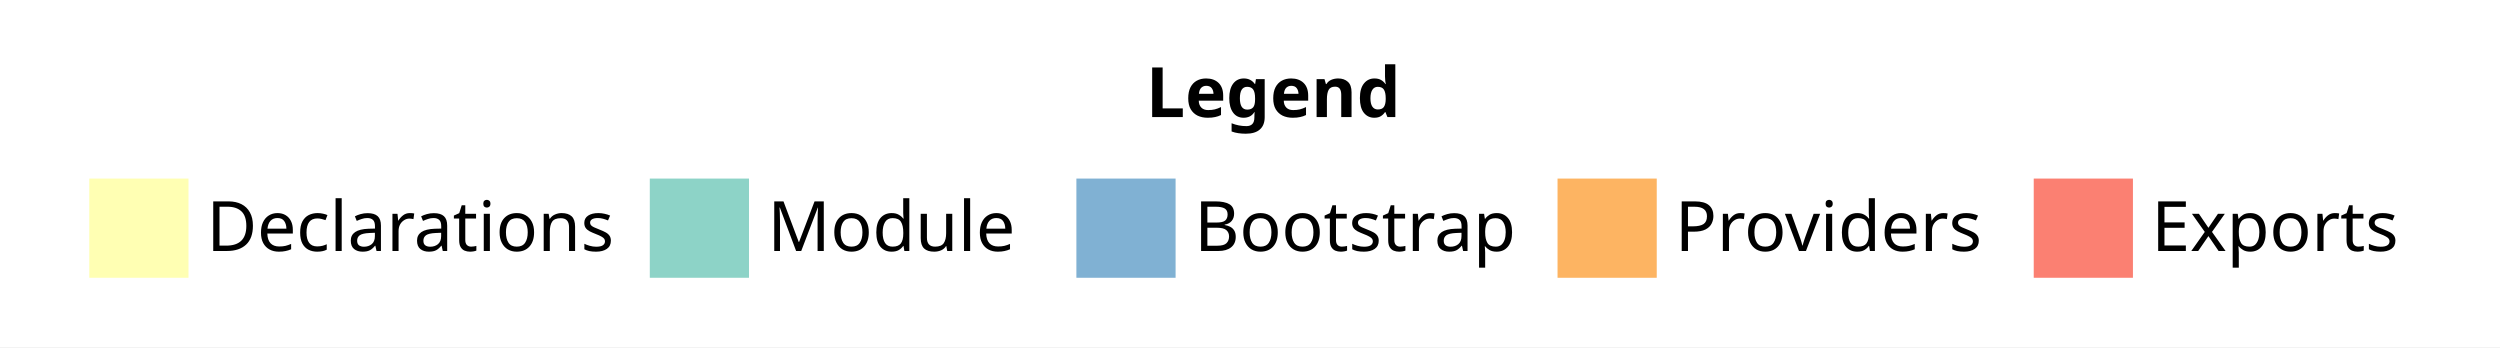
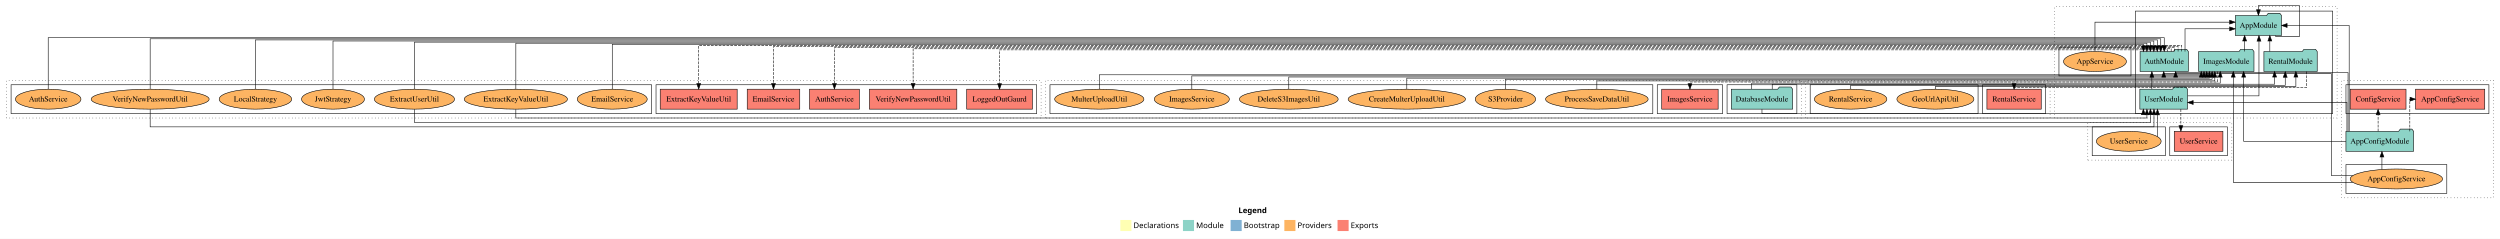
- <svg xmlns="http://www.w3.org/2000/svg" width="504pt" height="70pt" viewBox="0.00 0.00 504.00 70.00">
-   <g id="graph0" class="graph" transform="scale(1 1) rotate(0) translate(4 66)">
-     <polygon fill="white" stroke="transparent" points="-4,4 -4,-66 500,-66 500,4 -4,4" />
-     <text text-anchor="start" x="227.01" y="-42.4" font-family="sans-serif" font-weight="bold" font-size="14.00">Legend</text>
-     <polygon fill="#ffffb3" stroke="transparent" points="14,-10 14,-30 34,-30 34,-10 14,-10" />
-     <text text-anchor="start" x="37.63" y="-15.4" font-family="sans-serif" font-size="14.00">  Declarations</text>
-     <polygon fill="#8dd3c7" stroke="transparent" points="127,-10 127,-30 147,-30 147,-10 127,-10" />
-     <text text-anchor="start" x="150.73" y="-15.4" font-family="sans-serif" font-size="14.00">  Module</text>
-     <polygon fill="#80b1d3" stroke="transparent" points="213,-10 213,-30 233,-30 233,-10 213,-10" />
-     <text text-anchor="start" x="236.78" y="-15.4" font-family="sans-serif" font-size="14.00">  Bootstrap</text>
-     <polygon fill="#fdb462" stroke="transparent" points="310,-10 310,-30 330,-30 330,-10 310,-10" />
-     <text text-anchor="start" x="333.67" y="-15.4" font-family="sans-serif" font-size="14.00">  Providers</text>
-     <polygon fill="#fb8072" stroke="transparent" points="406,-10 406,-30 426,-30 426,-10 406,-10" />
-     <text text-anchor="start" x="429.73" y="-15.4" font-family="sans-serif" font-size="14.00">  Exports</text>
+ <svg xmlns="http://www.w3.org/2000/svg" width="4512pt" height="431pt" viewBox="0.00 0.00 4512.00 431.00">
+   <g id="graph0" class="graph" transform="scale(1 1) rotate(0) translate(4 427)">
+     <polygon fill="white" stroke="transparent" points="-4,4 -4,-427 4508,-427 4508,4 -4,4" />
+     <text text-anchor="start" x="2231.01" y="-42.4" font-family="sans-serif" font-weight="bold" font-size="14.00">Legend</text>
+     <polygon fill="#ffffb3" stroke="transparent" points="2018,-10 2018,-30 2038,-30 2038,-10 2018,-10" />
+     <text text-anchor="start" x="2041.63" y="-15.4" font-family="sans-serif" font-size="14.00">  Declarations</text>
+     <polygon fill="#8dd3c7" stroke="transparent" points="2131,-10 2131,-30 2151,-30 2151,-10 2131,-10" />
+     <text text-anchor="start" x="2154.73" y="-15.4" font-family="sans-serif" font-size="14.00">  Module</text>
+     <polygon fill="#80b1d3" stroke="transparent" points="2217,-10 2217,-30 2237,-30 2237,-10 2217,-10" />
+     <text text-anchor="start" x="2240.78" y="-15.4" font-family="sans-serif" font-size="14.00">  Bootstrap</text>
+     <polygon fill="#fdb462" stroke="transparent" points="2314,-10 2314,-30 2334,-30 2334,-10 2314,-10" />
+     <text text-anchor="start" x="2337.67" y="-15.4" font-family="sans-serif" font-size="14.00">  Providers</text>
+     <polygon fill="#fb8072" stroke="transparent" points="2410,-10 2410,-30 2430,-30 2430,-10 2410,-10" />
+     <text text-anchor="start" x="2433.73" y="-15.4" font-family="sans-serif" font-size="14.00">  Exports</text>
+     <g id="clust1" class="cluster">
+       <polygon fill="none" stroke="black" stroke-dasharray="1,5" points="4222,-70 4222,-282 4496,-282 4496,-70 4222,-70" />
+     </g>
+     <g id="clust4" class="cluster">
+       <polygon fill="none" stroke="black" points="4230,-222 4230,-274 4488,-274 4488,-222 4230,-222" />
+     </g>
+     <g id="clust6" class="cluster">
+       <polygon fill="none" stroke="black" points="4230,-78 4230,-130 4412,-130 4412,-78 4230,-78" />
+     </g>
+     <g id="clust7" class="cluster">
+       <polygon fill="none" stroke="black" stroke-dasharray="1,5" points="3704,-214 3704,-415 4214,-415 4214,-214 3704,-214" />
+     </g>
+     <g id="clust9" class="cluster">
+       <polygon fill="none" stroke="black" points="3850,-222 3850,-407 4206,-407 4206,-222 3850,-222" />
+     </g>
+     <g id="clust12" class="cluster">
+       <polygon fill="none" stroke="black" points="3712,-290 3712,-342 3842,-342 3842,-290 3712,-290" />
+     </g>
+     <g id="clust13" class="cluster">
+       <polygon fill="none" stroke="black" stroke-dasharray="1,5" points="8,-214 8,-282 1875,-282 1875,-214 8,-214" />
+     </g>
+     <g id="clust16" class="cluster">
+       <polygon fill="none" stroke="black" points="1180,-222 1180,-274 1867,-274 1867,-222 1180,-222" />
+     </g>
+     <g id="clust18" class="cluster">
+       <polygon fill="none" stroke="black" points="16,-222 16,-274 1172,-274 1172,-222 16,-222" />
+     </g>
+     <g id="clust25" class="cluster">
+       <polygon fill="none" stroke="black" stroke-dasharray="1,5" points="1883,-214 1883,-282 3247,-282 3247,-214 1883,-214" />
+     </g>
+     <g id="clust27" class="cluster">
+       <polygon fill="none" stroke="black" points="3113,-222 3113,-274 3239,-274 3239,-222 3113,-222" />
+     </g>
+     <g id="clust28" class="cluster">
+       <polygon fill="none" stroke="black" points="2987,-222 2987,-274 3105,-274 3105,-222 2987,-222" />
+     </g>
+     <g id="clust30" class="cluster">
+       <polygon fill="none" stroke="black" points="1891,-222 1891,-274 2979,-274 2979,-222 1891,-222" />
+     </g>
+     <g id="clust31" class="cluster">
+       <polygon fill="none" stroke="black" stroke-dasharray="1,5" points="3255,-214 3255,-282 3696,-282 3696,-214 3255,-214" />
+     </g>
+     <g id="clust34" class="cluster">
+       <polygon fill="none" stroke="black" points="3574,-222 3574,-274 3688,-274 3688,-222 3574,-222" />
+     </g>
+     <g id="clust36" class="cluster">
+       <polygon fill="none" stroke="black" points="3263,-222 3263,-274 3566,-274 3566,-222 3263,-222" />
+     </g>
+     <g id="clust37" class="cluster">
+       <polygon fill="none" stroke="black" stroke-dasharray="1,5" points="3764,-138 3764,-206 4024,-206 4024,-138 3764,-138" />
+     </g>
+     <g id="clust40" class="cluster">
+       <polygon fill="none" stroke="black" points="3912,-146 3912,-198 4016,-198 4016,-146 3912,-146" />
+     </g>
+     <g id="clust42" class="cluster">
+       <polygon fill="none" stroke="black" points="3772,-146 3772,-198 3904,-198 3904,-146 3772,-146" />
+     </g>
+     <g id="node1" class="node">
+       <polygon fill="#fb8072" stroke="black" points="4480.47,-266 4355.53,-266 4355.53,-230 4480.47,-230 4480.47,-266" />
+       <text text-anchor="middle" x="4418" y="-243.8" font-family="Times,serif" font-size="14.00">AppConfigService </text>
+     </g>
+     <g id="node2" class="node">
+       <polygon fill="#fb8072" stroke="black" points="4338.37,-266 4237.63,-266 4237.63,-230 4338.37,-230 4338.37,-266" />
+       <text text-anchor="middle" x="4288" y="-243.8" font-family="Times,serif" font-size="14.00">ConfigService </text>
+     </g>
+     <g id="node3" class="node">
+       <polygon fill="#8dd3c7" stroke="black" points="4352.05,-190 4349.05,-194 4328.05,-194 4325.05,-190 4229.95,-190 4229.95,-154 4352.05,-154 4352.05,-190" />
+       <text text-anchor="middle" x="4291" y="-167.8" font-family="Times,serif" font-size="14.00">AppConfigModule</text>
+     </g>
+     <g id="edge1" class="edge">
+       <path fill="none" stroke="black" stroke-dasharray="5,2" d="M4345.23,-190.01C4345.23,-212.49 4345.23,-248 4345.23,-248 4345.23,-248 4346.27,-248 4346.27,-248" />
+       <polygon fill="black" stroke="black" points="4345.65,-251.5 4355.65,-248 4345.65,-244.5 4345.65,-251.5" />
+     </g>
+     <g id="edge2" class="edge">
+       <path fill="none" stroke="black" stroke-dasharray="5,2" d="M4288,-190.01C4288,-190.01 4288,-219.85 4288,-219.85" />
+       <polygon fill="black" stroke="black" points="4284.5,-219.85 4288,-229.85 4291.5,-219.85 4284.5,-219.85" />
+     </g>
+     <g id="node5" class="node">
+       <polygon fill="#8dd3c7" stroke="black" points="4113.66,-399 4110.66,-403 4089.66,-403 4086.66,-399 4030.34,-399 4030.34,-363 4113.66,-363 4113.66,-399" />
+       <text text-anchor="middle" x="4072" y="-376.8" font-family="Times,serif" font-size="14.00">AppModule</text>
+     </g>
+     <g id="edge4" class="edge">
+       <path fill="none" stroke="black" d="M4235.79,-190.18C4235.79,-241.03 4235.79,-381 4235.79,-381 4235.79,-381 4123.76,-381 4123.76,-381" />
+       <polygon fill="black" stroke="black" points="4123.76,-377.5 4113.76,-381 4123.76,-384.5 4123.76,-377.5" />
+     </g>
+     <g id="node6" class="node">
+       <polygon fill="#8dd3c7" stroke="black" points="3945.55,-334 3942.55,-338 3921.55,-338 3918.55,-334 3858.45,-334 3858.45,-298 3945.55,-298 3945.55,-334" />
+       <text text-anchor="middle" x="3902" y="-311.8" font-family="Times,serif" font-size="14.00">AuthModule</text>
+     </g>
+     <g id="edge11" class="edge">
+       <path fill="none" stroke="black" d="M4233.77,-190.03C4233.77,-224.42 4233.77,-296 4233.77,-296 4233.77,-296 3922.55,-296 3922.55,-296 3922.55,-296 3922.55,-296.18 3922.55,-296.18" />
+       <polygon fill="black" stroke="black" points="3919.05,-287.85 3922.55,-297.85 3926.05,-287.85 3919.05,-287.85" />
+     </g>
+     <g id="node7" class="node">
+       <polygon fill="#8dd3c7" stroke="black" points="4063.97,-334 4060.97,-338 4039.97,-338 4036.97,-334 3964.03,-334 3964.03,-298 4063.97,-298 4063.97,-334" />
+       <text text-anchor="middle" x="4014" y="-311.8" font-family="Times,serif" font-size="14.00">ImagesModule</text>
+     </g>
+     <g id="edge26" class="edge">
+       <path fill="none" stroke="black" d="M4229.95,-172C4157.19,-172 4045.31,-172 4045.31,-172 4045.31,-172 4045.31,-287.76 4045.31,-287.76" />
+       <polygon fill="black" stroke="black" points="4041.81,-287.76 4045.31,-297.76 4048.81,-287.76 4041.81,-287.76" />
+     </g>
+     <g id="node9" class="node">
+       <polygon fill="#8dd3c7" stroke="black" points="3943.98,-266 3940.98,-270 3919.98,-270 3916.98,-266 3858.02,-266 3858.02,-230 3943.98,-230 3943.98,-266" />
+       <text text-anchor="middle" x="3901" y="-243.8" font-family="Times,serif" font-size="14.00">UserModule</text>
+     </g>
+     <g id="edge40" class="edge">
+       <path fill="none" stroke="black" d="M4231.75,-190.03C4231.75,-210.77 4231.75,-242 4231.75,-242 4231.75,-242 3954.24,-242 3954.24,-242" />
+       <polygon fill="black" stroke="black" points="3954.24,-238.5 3944.24,-242 3954.24,-245.5 3954.24,-238.5" />
+     </g>
+     <g id="node4" class="node">
+       <ellipse fill="#fdb462" stroke="black" cx="4321" cy="-104" rx="83.39" ry="18" />
+       <text text-anchor="middle" x="4321" y="-99.8" font-family="Times,serif" font-size="14.00">AppConfigService</text>
+     </g>
+     <g id="edge3" class="edge">
+       <path fill="none" stroke="black" d="M4294.91,-121.16C4294.91,-121.16 4294.91,-143.65 4294.91,-143.65" />
+       <polygon fill="black" stroke="black" points="4291.41,-143.65 4294.91,-153.65 4298.41,-143.65 4291.41,-143.65" />
+     </g>
+     <g id="edge18" class="edge">
+       <path fill="none" stroke="black" d="M4242.23,-110C4221.05,-110 4203.89,-110 4203.89,-110 4203.89,-110 4203.89,-294 4203.89,-294 4203.89,-294 3901.11,-294 3901.11,-294 3901.11,-294 3901.11,-294.38 3901.11,-294.38" />
+       <polygon fill="black" stroke="black" points="3897.61,-287.83 3901.11,-297.83 3904.61,-287.83 3897.61,-287.83" />
+     </g>
+     <g id="edge29" class="edge">
+       <path fill="none" stroke="black" d="M4242.11,-98C4154.92,-98 4026.63,-98 4026.63,-98 4026.63,-98 4026.63,-287.79 4026.63,-287.79" />
+       <polygon fill="black" stroke="black" points="4023.13,-287.79 4026.63,-297.79 4030.13,-287.79 4023.13,-287.79" />
+     </g>
+     <g id="edge5" class="edge">
+       <path fill="none" stroke="black" d="M4103.2,-362.85C4103.2,-361.7 4103.2,-361 4103.2,-361 4103.2,-361 4145.94,-361 4145.94,-361 4145.94,-361 4145.94,-417 4145.94,-417 4145.94,-417 4072,-417 4072,-417 4072,-417 4072,-409.42 4072,-409.42" />
+       <polygon fill="black" stroke="black" points="4075.5,-409.42 4072,-399.42 4068.5,-409.42 4075.5,-409.42" />
+     </g>
+     <g id="edge6" class="edge">
+       <path fill="none" stroke="black" d="M3939.52,-334.02C3939.52,-351.37 3939.52,-375 3939.52,-375 3939.52,-375 4020.08,-375 4020.08,-375" />
+       <polygon fill="black" stroke="black" points="4020.08,-378.5 4030.08,-375 4020.08,-371.5 4020.08,-378.5" />
+     </g>
+     <g id="node11" class="node">
+       <polygon fill="#fb8072" stroke="black" points="1546.98,-266 1457.02,-266 1457.02,-230 1546.98,-230 1546.98,-266" />
+       <text text-anchor="middle" x="1502" y="-243.8" font-family="Times,serif" font-size="14.00">AuthService </text>
+     </g>
+     <g id="edge13" class="edge">
+       <path fill="none" stroke="black" stroke-dasharray="5,2" d="M3920.76,-334.17C3920.76,-338.05 3920.76,-341 3920.76,-341 3920.76,-341 1502,-341 1502,-341 1502,-341 1502,-276.37 1502,-276.37" />
+       <polygon fill="black" stroke="black" points="1505.5,-276.37 1502,-266.37 1498.5,-276.37 1505.5,-276.37" />
+     </g>
+     <g id="node12" class="node">
+       <polygon fill="#fb8072" stroke="black" points="1439.42,-266 1344.58,-266 1344.58,-230 1439.42,-230 1439.42,-266" />
+       <text text-anchor="middle" x="1392" y="-243.8" font-family="Times,serif" font-size="14.00">EmailService </text>
+     </g>
+     <g id="edge14" class="edge">
+       <path fill="none" stroke="black" stroke-dasharray="5,2" d="M3927.01,-334.16C3927.01,-339.04 3927.01,-343 3927.01,-343 3927.01,-343 1392,-343 1392,-343 1392,-343 1392,-276.32 1392,-276.32" />
+       <polygon fill="black" stroke="black" points="1395.5,-276.32 1392,-266.32 1388.5,-276.32 1395.5,-276.32" />
+     </g>
+     <g id="node13" class="node">
+       <polygon fill="#fb8072" stroke="black" points="1326.45,-266 1187.55,-266 1187.55,-230 1326.45,-230 1326.45,-266" />
+       <text text-anchor="middle" x="1257" y="-243.8" font-family="Times,serif" font-size="14.00">ExtractKeyValueUtil </text>
+     </g>
+     <g id="edge15" class="edge">
+       <path fill="none" stroke="black" stroke-dasharray="5,2" d="M3933.27,-334.2C3933.27,-340.03 3933.27,-345 3933.27,-345 3933.27,-345 1257,-345 1257,-345 1257,-345 1257,-276.24 1257,-276.24" />
+       <polygon fill="black" stroke="black" points="1260.5,-276.24 1257,-266.24 1253.5,-276.24 1260.5,-276.24" />
+     </g>
+     <g id="node14" class="node">
+       <polygon fill="#fb8072" stroke="black" points="1859.25,-266 1740.75,-266 1740.75,-230 1859.25,-230 1859.25,-266" />
+       <text text-anchor="middle" x="1800" y="-243.8" font-family="Times,serif" font-size="14.00">LoggedOutGaurd </text>
+     </g>
+     <g id="edge16" class="edge">
+       <path fill="none" stroke="black" stroke-dasharray="5,2" d="M3908.25,-334.08C3908.25,-335.85 3908.25,-337 3908.25,-337 3908.25,-337 1800,-337 1800,-337 1800,-337 1800,-276.01 1800,-276.01" />
+       <polygon fill="black" stroke="black" points="1803.5,-276.01 1800,-266.01 1796.5,-276.01 1803.5,-276.01" />
+     </g>
+     <g id="node15" class="node">
+       <polygon fill="#fb8072" stroke="black" points="1722.89,-266 1565.11,-266 1565.11,-230 1722.89,-230 1722.89,-266" />
+       <text text-anchor="middle" x="1644" y="-243.8" font-family="Times,serif" font-size="14.00">VerifyNewPasswordUtil </text>
+     </g>
+     <g id="edge17" class="edge">
+       <path fill="none" stroke="black" stroke-dasharray="5,2" d="M3914.51,-334.12C3914.51,-336.97 3914.51,-339 3914.51,-339 3914.51,-339 1644,-339 1644,-339 1644,-339 1644,-276.42 1644,-276.42" />
+       <polygon fill="black" stroke="black" points="1647.5,-276.42 1644,-266.42 1640.5,-276.42 1647.5,-276.42" />
+     </g>
+     <g id="edge7" class="edge">
+       <path fill="none" stroke="black" d="M4047.08,-334.11C4047.08,-334.11 4047.08,-352.99 4047.08,-352.99" />
+       <polygon fill="black" stroke="black" points="4043.58,-352.99 4047.08,-362.99 4050.58,-352.99 4043.58,-352.99" />
+     </g>
+     <g id="node24" class="node">
+       <polygon fill="#fb8072" stroke="black" points="3096.9,-266 2995.1,-266 2995.1,-230 3096.9,-230 3096.9,-266" />
+       <text text-anchor="middle" x="3046" y="-243.8" font-family="Times,serif" font-size="14.00">ImagesService </text>
+     </g>
+     <g id="edge28" class="edge">
+       <path fill="none" stroke="black" stroke-dasharray="5,2" d="M3998.19,-297.93C3998.19,-288.54 3998.19,-279 3998.19,-279 3998.19,-279 3046,-279 3046,-279 3046,-279 3046,-276.03 3046,-276.03" />
+       <polygon fill="black" stroke="black" points="3049.5,-276.03 3046,-266.03 3042.5,-276.03 3049.5,-276.03" />
+     </g>
+     <g id="node8" class="node">
+       <polygon fill="#8dd3c7" stroke="black" points="4178.1,-334 4175.1,-338 4154.1,-338 4151.1,-334 4081.9,-334 4081.9,-298 4178.1,-298 4178.1,-334" />
+       <text text-anchor="middle" x="4130" y="-311.8" font-family="Times,serif" font-size="14.00">RentalModule</text>
+     </g>
+     <g id="edge8" class="edge">
+       <path fill="none" stroke="black" d="M4092.58,-334.11C4092.58,-334.11 4092.58,-352.99 4092.58,-352.99" />
+       <polygon fill="black" stroke="black" points="4089.08,-352.99 4092.58,-362.99 4096.08,-352.99 4089.08,-352.99" />
+     </g>
+     <g id="node31" class="node">
+       <polygon fill="#fb8072" stroke="black" points="3680.02,-266 3581.98,-266 3581.98,-230 3680.02,-230 3680.02,-266" />
+       <text text-anchor="middle" x="3631" y="-243.8" font-family="Times,serif" font-size="14.00">RentalService </text>
+     </g>
+     <g id="edge37" class="edge">
+       <path fill="none" stroke="black" stroke-dasharray="5,2" d="M4158.83,-297.96C4158.83,-284.71 4158.83,-269 4158.83,-269 4158.83,-269 3631,-269 3631,-269 3631,-269 3631,-268.71 3631,-268.71" />
+       <polygon fill="black" stroke="black" points="3634.5,-276.08 3631,-266.08 3627.5,-276.08 3634.5,-276.08" />
+     </g>
+     <g id="edge9" class="edge">
+       <path fill="none" stroke="black" d="M3944.4,-254C3995.34,-254 4072.97,-254 4072.97,-254 4072.97,-254 4072.97,-352.8 4072.97,-352.8" />
+       <polygon fill="black" stroke="black" points="4069.47,-352.8 4072.97,-362.8 4076.47,-352.8 4069.47,-352.8" />
+     </g>
+     <g id="edge12" class="edge">
+       <path fill="none" stroke="black" d="M3879.67,-266.22C3879.67,-266.22 3879.67,-287.73 3879.67,-287.73" />
+       <polygon fill="black" stroke="black" points="3876.17,-287.73 3879.67,-297.73 3883.17,-287.73 3876.17,-287.73" />
+     </g>
+     <g id="node34" class="node">
+       <polygon fill="#fb8072" stroke="black" points="4007.9,-190 3920.1,-190 3920.1,-154 4007.9,-154 4007.9,-190" />
+       <text text-anchor="middle" x="3964" y="-167.8" font-family="Times,serif" font-size="14.00">UserService </text>
+     </g>
+     <g id="edge42" class="edge">
+       <path fill="none" stroke="black" stroke-dasharray="5,2" d="M3932.02,-229.99C3932.02,-229.99 3932.02,-200.15 3932.02,-200.15" />
+       <polygon fill="black" stroke="black" points="3935.52,-200.15 3932.02,-190.15 3928.52,-200.15 3935.52,-200.15" />
+     </g>
+     <g id="node10" class="node">
+       <ellipse fill="#fdb462" stroke="black" cx="3777" cy="-316" rx="56.74" ry="18" />
+       <text text-anchor="middle" x="3777" y="-311.8" font-family="Times,serif" font-size="14.00">AppService</text>
+     </g>
+     <g id="edge10" class="edge">
+       <path fill="none" stroke="black" d="M3777,-334.28C3777,-355.32 3777,-387 3777,-387 3777,-387 4020.05,-387 4020.05,-387" />
+       <polygon fill="black" stroke="black" points="4020.05,-390.5 4030.05,-387 4020.05,-383.5 4020.05,-390.5" />
+     </g>
+     <g id="node16" class="node">
+       <ellipse fill="#fdb462" stroke="black" cx="83" cy="-248" rx="59.11" ry="18" />
+       <text text-anchor="middle" x="83" y="-243.8" font-family="Times,serif" font-size="14.00">AuthService</text>
+     </g>
+     <g id="edge19" class="edge">
+       <path fill="none" stroke="black" d="M83,-266.33C83,-297.86 83,-359 83,-359 83,-359 3902,-359 3902,-359 3902,-359 3902,-344.49 3902,-344.49" />
+       <polygon fill="black" stroke="black" points="3905.5,-344.49 3902,-334.49 3898.5,-344.49 3905.5,-344.49" />
+     </g>
+     <g id="node17" class="node">
+       <ellipse fill="#fdb462" stroke="black" cx="1101" cy="-248" rx="63.12" ry="18" />
+       <text text-anchor="middle" x="1101" y="-243.8" font-family="Times,serif" font-size="14.00">EmailService</text>
+     </g>
+     <g id="edge20" class="edge">
+       <path fill="none" stroke="black" d="M1101,-266.16C1101,-294.74 1101,-347 1101,-347 1101,-347 3864.48,-347 3864.48,-347 3864.48,-347 3864.48,-344.03 3864.48,-344.03" />
+       <polygon fill="black" stroke="black" points="3867.98,-344.03 3864.48,-334.03 3860.98,-344.03 3867.98,-344.03" />
+     </g>
+     <g id="node18" class="node">
+       <ellipse fill="#fdb462" stroke="black" cx="927" cy="-248" rx="93.17" ry="18" />
+       <text text-anchor="middle" x="927" y="-243.8" font-family="Times,serif" font-size="14.00">ExtractKeyValueUtil</text>
+     </g>
+     <g id="edge21" class="edge">
+       <path fill="none" stroke="black" d="M927,-266.06C927,-295.11 927,-349 927,-349 927,-349 3870.73,-349 3870.73,-349 3870.73,-349 3870.73,-344.04 3870.73,-344.04" />
+       <polygon fill="black" stroke="black" points="3874.23,-344.04 3870.73,-334.04 3867.23,-344.04 3874.23,-344.04" />
+     </g>
+     <g id="edge43" class="edge">
+       <path fill="none" stroke="black" d="M927,-229.81C927,-221.72 927,-214 927,-214 927,-214 3870.75,-214 3870.75,-214 3870.75,-214 3870.75,-219.81 3870.75,-219.81" />
+       <polygon fill="black" stroke="black" points="3867.25,-219.81 3870.75,-229.81 3874.25,-219.81 3867.25,-219.81" />
+     </g>
+     <g id="node19" class="node">
+       <ellipse fill="#fdb462" stroke="black" cx="744" cy="-248" rx="72.34" ry="18" />
+       <text text-anchor="middle" x="744" y="-243.8" font-family="Times,serif" font-size="14.00">ExtractUserUtil</text>
+     </g>
+     <g id="edge22" class="edge">
+       <path fill="none" stroke="black" d="M744,-266.41C744,-296.04 744,-351 744,-351 744,-351 3876.99,-351 3876.99,-351 3876.99,-351 3876.99,-344.32 3876.99,-344.32" />
+       <polygon fill="black" stroke="black" points="3880.49,-344.32 3876.99,-334.32 3873.49,-344.32 3880.49,-344.32" />
+     </g>
+     <g id="edge44" class="edge">
+       <path fill="none" stroke="black" d="M744,-229.94C744,-218.56 744,-206 744,-206 744,-206 3877.12,-206 3877.12,-206 3877.12,-206 3877.12,-219.94 3877.12,-219.94" />
+       <polygon fill="black" stroke="black" points="3873.62,-219.94 3877.12,-229.94 3880.62,-219.94 3873.62,-219.94" />
+     </g>
+     <g id="node20" class="node">
+       <ellipse fill="#fdb462" stroke="black" cx="597" cy="-248" rx="56.76" ry="18" />
+       <text text-anchor="middle" x="597" y="-243.8" font-family="Times,serif" font-size="14.00">JwtStrategy</text>
+     </g>
+     <g id="edge23" class="edge">
+       <path fill="none" stroke="black" d="M597,-266.29C597,-296.37 597,-353 597,-353 597,-353 3883.24,-353 3883.24,-353 3883.24,-353 3883.24,-344.07 3883.24,-344.07" />
+       <polygon fill="black" stroke="black" points="3886.74,-344.07 3883.24,-334.07 3879.74,-344.07 3886.74,-344.07" />
+     </g>
+     <g id="node21" class="node">
+       <ellipse fill="#fdb462" stroke="black" cx="457" cy="-248" rx="65.41" ry="18" />
+       <text text-anchor="middle" x="457" y="-243.8" font-family="Times,serif" font-size="14.00">LocalStrategy</text>
+     </g>
+     <g id="edge24" class="edge">
+       <path fill="none" stroke="black" d="M457,-266.15C457,-296.68 457,-355 457,-355 457,-355 3889.49,-355 3889.49,-355 3889.49,-355 3889.49,-344.13 3889.49,-344.13" />
+       <polygon fill="black" stroke="black" points="3892.99,-344.13 3889.49,-334.13 3885.99,-344.13 3892.99,-344.13" />
+     </g>
+     <g id="node22" class="node">
+       <ellipse fill="#fdb462" stroke="black" cx="267" cy="-248" rx="106.49" ry="18" />
+       <text text-anchor="middle" x="267" y="-243.8" font-family="Times,serif" font-size="14.00">VerifyNewPasswordUtil</text>
+     </g>
+     <g id="edge25" class="edge">
+       <path fill="none" stroke="black" d="M267,-266.49C267,-297.59 267,-357 267,-357 267,-357 3895.75,-357 3895.75,-357 3895.75,-357 3895.75,-344.1 3895.75,-344.1" />
+       <polygon fill="black" stroke="black" points="3899.25,-344.1 3895.75,-334.1 3892.25,-344.1 3899.25,-344.1" />
+     </g>
+     <g id="edge46" class="edge">
+       <path fill="none" stroke="black" d="M267,-229.95C267,-215.63 267,-198 267,-198 267,-198 3883.48,-198 3883.48,-198 3883.48,-198 3883.48,-219.95 3883.48,-219.95" />
+       <polygon fill="black" stroke="black" points="3879.98,-219.95 3883.48,-229.95 3886.98,-219.95 3879.98,-219.95" />
+     </g>
+     <g id="node23" class="node">
+       <polygon fill="#8dd3c7" stroke="black" points="3231.35,-266 3228.35,-270 3207.35,-270 3204.35,-266 3120.65,-266 3120.65,-230 3231.35,-230 3231.35,-266" />
+       <text text-anchor="middle" x="3176" y="-243.8" font-family="Times,serif" font-size="14.00">DatabaseModule</text>
+     </g>
+     <g id="edge27" class="edge">
+       <path fill="none" stroke="black" d="M3157.53,-266.2C3157.53,-272.03 3157.53,-277 3157.53,-277 3157.53,-277 4003.07,-277 4003.07,-277 4003.07,-277 4003.07,-287.87 4003.07,-287.87" />
+       <polygon fill="black" stroke="black" points="3999.57,-287.87 4003.07,-297.87 4006.57,-287.87 3999.57,-287.87" />
+     </g>
+     <g id="edge36" class="edge">
+       <path fill="none" stroke="black" d="M3194.47,-266.16C3194.47,-271.04 3194.47,-275 3194.47,-275 3194.47,-275 4101.17,-275 4101.17,-275 4101.17,-275 4101.17,-287.9 4101.17,-287.9" />
+       <polygon fill="black" stroke="black" points="4097.67,-287.9 4101.17,-297.9 4104.67,-287.9 4097.67,-287.9" />
+     </g>
+     <g id="edge41" class="edge">
+       <path fill="none" stroke="black" d="M3176,-229.94C3176,-225.51 3176,-222 3176,-222 3176,-222 3864.38,-222 3864.38,-222 3864.38,-222 3864.38,-222.79 3864.38,-222.79" />
+       <polygon fill="black" stroke="black" points="3860.88,-219.94 3864.38,-229.94 3867.88,-219.94 3860.88,-219.94" />
+     </g>
+     <g id="node25" class="node">
+       <ellipse fill="#fdb462" stroke="black" cx="2535" cy="-248" rx="105.93" ry="18" />
+       <text text-anchor="middle" x="2535" y="-243.8" font-family="Times,serif" font-size="14.00">CreateMulterUploadUtil</text>
+     </g>
+     <g id="edge30" class="edge">
+       <path fill="none" stroke="black" d="M2535,-266.11C2535,-275.9 2535,-286 2535,-286 2535,-286 3983.54,-286 3983.54,-286 3983.54,-286 3983.54,-287.86 3983.54,-287.86" />
+       <polygon fill="black" stroke="black" points="3980.04,-287.86 3983.54,-297.86 3987.04,-287.86 3980.04,-287.86" />
+     </g>
+     <g id="node26" class="node">
+       <ellipse fill="#fdb462" stroke="black" cx="2322" cy="-248" rx="89.18" ry="18" />
+       <text text-anchor="middle" x="2322" y="-243.8" font-family="Times,serif" font-size="14.00">DeleteS3ImagesUtil</text>
+     </g>
+     <g id="edge31" class="edge">
+       <path fill="none" stroke="black" d="M2322,-266.13C2322,-276.71 2322,-288 2322,-288 2322,-288 3978.66,-288 3978.66,-288 3978.66,-288 3978.66,-288.98 3978.66,-288.98" />
+       <polygon fill="black" stroke="black" points="3975.16,-287.79 3978.66,-297.79 3982.16,-287.79 3975.16,-287.79" />
+     </g>
+     <g id="node27" class="node">
+       <ellipse fill="#fdb462" stroke="black" cx="2147" cy="-248" rx="67.75" ry="18" />
+       <text text-anchor="middle" x="2147" y="-243.8" font-family="Times,serif" font-size="14.00">ImagesService</text>
+     </g>
+     <g id="edge32" class="edge">
+       <path fill="none" stroke="black" d="M2147,-266.06C2147,-277.44 2147,-290 2147,-290 2147,-290 3973.78,-290 3973.78,-290 3973.78,-290 3973.78,-290.79 3973.78,-290.79" />
+       <polygon fill="black" stroke="black" points="3970.28,-287.94 3973.78,-297.94 3977.28,-287.94 3970.28,-287.94" />
+     </g>
+     <g id="node28" class="node">
+       <ellipse fill="#fdb462" stroke="black" cx="1980" cy="-248" rx="80.54" ry="18" />
+       <text text-anchor="middle" x="1980" y="-243.8" font-family="Times,serif" font-size="14.00">MulterUploadUtil</text>
+     </g>
+     <g id="edge33" class="edge">
+       <path fill="none" stroke="black" d="M1980,-266.15C1980,-278.27 1980,-292 1980,-292 1980,-292 3968.89,-292 3968.89,-292 3968.89,-292 3968.89,-292.58 3968.89,-292.58" />
+       <polygon fill="black" stroke="black" points="3965.39,-287.81 3968.89,-297.81 3972.39,-287.81 3965.39,-287.81" />
+     </g>
+     <g id="node29" class="node">
+       <ellipse fill="#fdb462" stroke="black" cx="2878" cy="-248" rx="92.61" ry="18" />
+       <text text-anchor="middle" x="2878" y="-243.8" font-family="Times,serif" font-size="14.00">ProcessSaveDataUtil</text>
+     </g>
+     <g id="edge34" class="edge">
+       <path fill="none" stroke="black" d="M2878,-266.04C2878,-273.75 2878,-281 2878,-281 2878,-281 3993.31,-281 3993.31,-281 3993.31,-281 3993.31,-287.68 3993.31,-287.68" />
+       <polygon fill="black" stroke="black" points="3989.81,-287.68 3993.31,-297.68 3996.81,-287.68 3989.81,-287.68" />
+     </g>
+     <g id="node30" class="node">
+       <ellipse fill="#fdb462" stroke="black" cx="2713" cy="-248" rx="54.47" ry="18" />
+       <text text-anchor="middle" x="2713" y="-243.8" font-family="Times,serif" font-size="14.00">S3Provider</text>
+     </g>
+     <g id="edge35" class="edge">
+       <path fill="none" stroke="black" d="M2713,-266C2713,-275 2713,-284 2713,-284 2713,-284 3988.42,-284 3988.42,-284 3988.42,-284 3988.42,-287.76 3988.42,-287.76" />
+       <polygon fill="black" stroke="black" points="3984.92,-287.76 3988.42,-297.76 3991.92,-287.76 3984.92,-287.76" />
+     </g>
+     <g id="node32" class="node">
+       <ellipse fill="#fdb462" stroke="black" cx="3489" cy="-248" rx="69.5" ry="18" />
+       <text text-anchor="middle" x="3489" y="-243.8" font-family="Times,serif" font-size="14.00">GeoUrlApiUtil</text>
+     </g>
+     <g id="edge38" class="edge">
+       <path fill="none" stroke="black" d="M3489,-266.12C3489,-268.97 3489,-271 3489,-271 3489,-271 4139.61,-271 4139.61,-271 4139.61,-271 4139.61,-287.96 4139.61,-287.96" />
+       <polygon fill="black" stroke="black" points="4136.11,-287.96 4139.61,-297.96 4143.11,-287.96 4136.11,-287.96" />
+     </g>
+     <g id="node33" class="node">
+       <ellipse fill="#fdb462" stroke="black" cx="3336" cy="-248" rx="65.4" ry="18" />
+       <text text-anchor="middle" x="3336" y="-243.8" font-family="Times,serif" font-size="14.00">RentalService</text>
+     </g>
+     <g id="edge39" class="edge">
+       <path fill="none" stroke="black" d="M3336,-266.17C3336,-270.05 3336,-273 3336,-273 3336,-273 4120.39,-273 4120.39,-273 4120.39,-273 4120.39,-287.51 4120.39,-287.51" />
+       <polygon fill="black" stroke="black" points="4116.89,-287.51 4120.39,-297.51 4123.89,-287.51 4116.89,-287.51" />
+     </g>
+     <g id="node35" class="node">
+       <ellipse fill="#fdb462" stroke="black" cx="3838" cy="-172" rx="58.44" ry="18" />
+       <text text-anchor="middle" x="3838" y="-167.8" font-family="Times,serif" font-size="14.00">UserService</text>
+     </g>
+     <g id="edge45" class="edge">
+       <path fill="none" stroke="black" d="M3889.85,-180.42C3889.85,-180.42 3889.85,-219.73 3889.85,-219.73" />
+       <polygon fill="black" stroke="black" points="3886.35,-219.73 3889.85,-229.73 3893.35,-219.73 3886.35,-219.73" />
+     </g>
  </g>
</svg>
